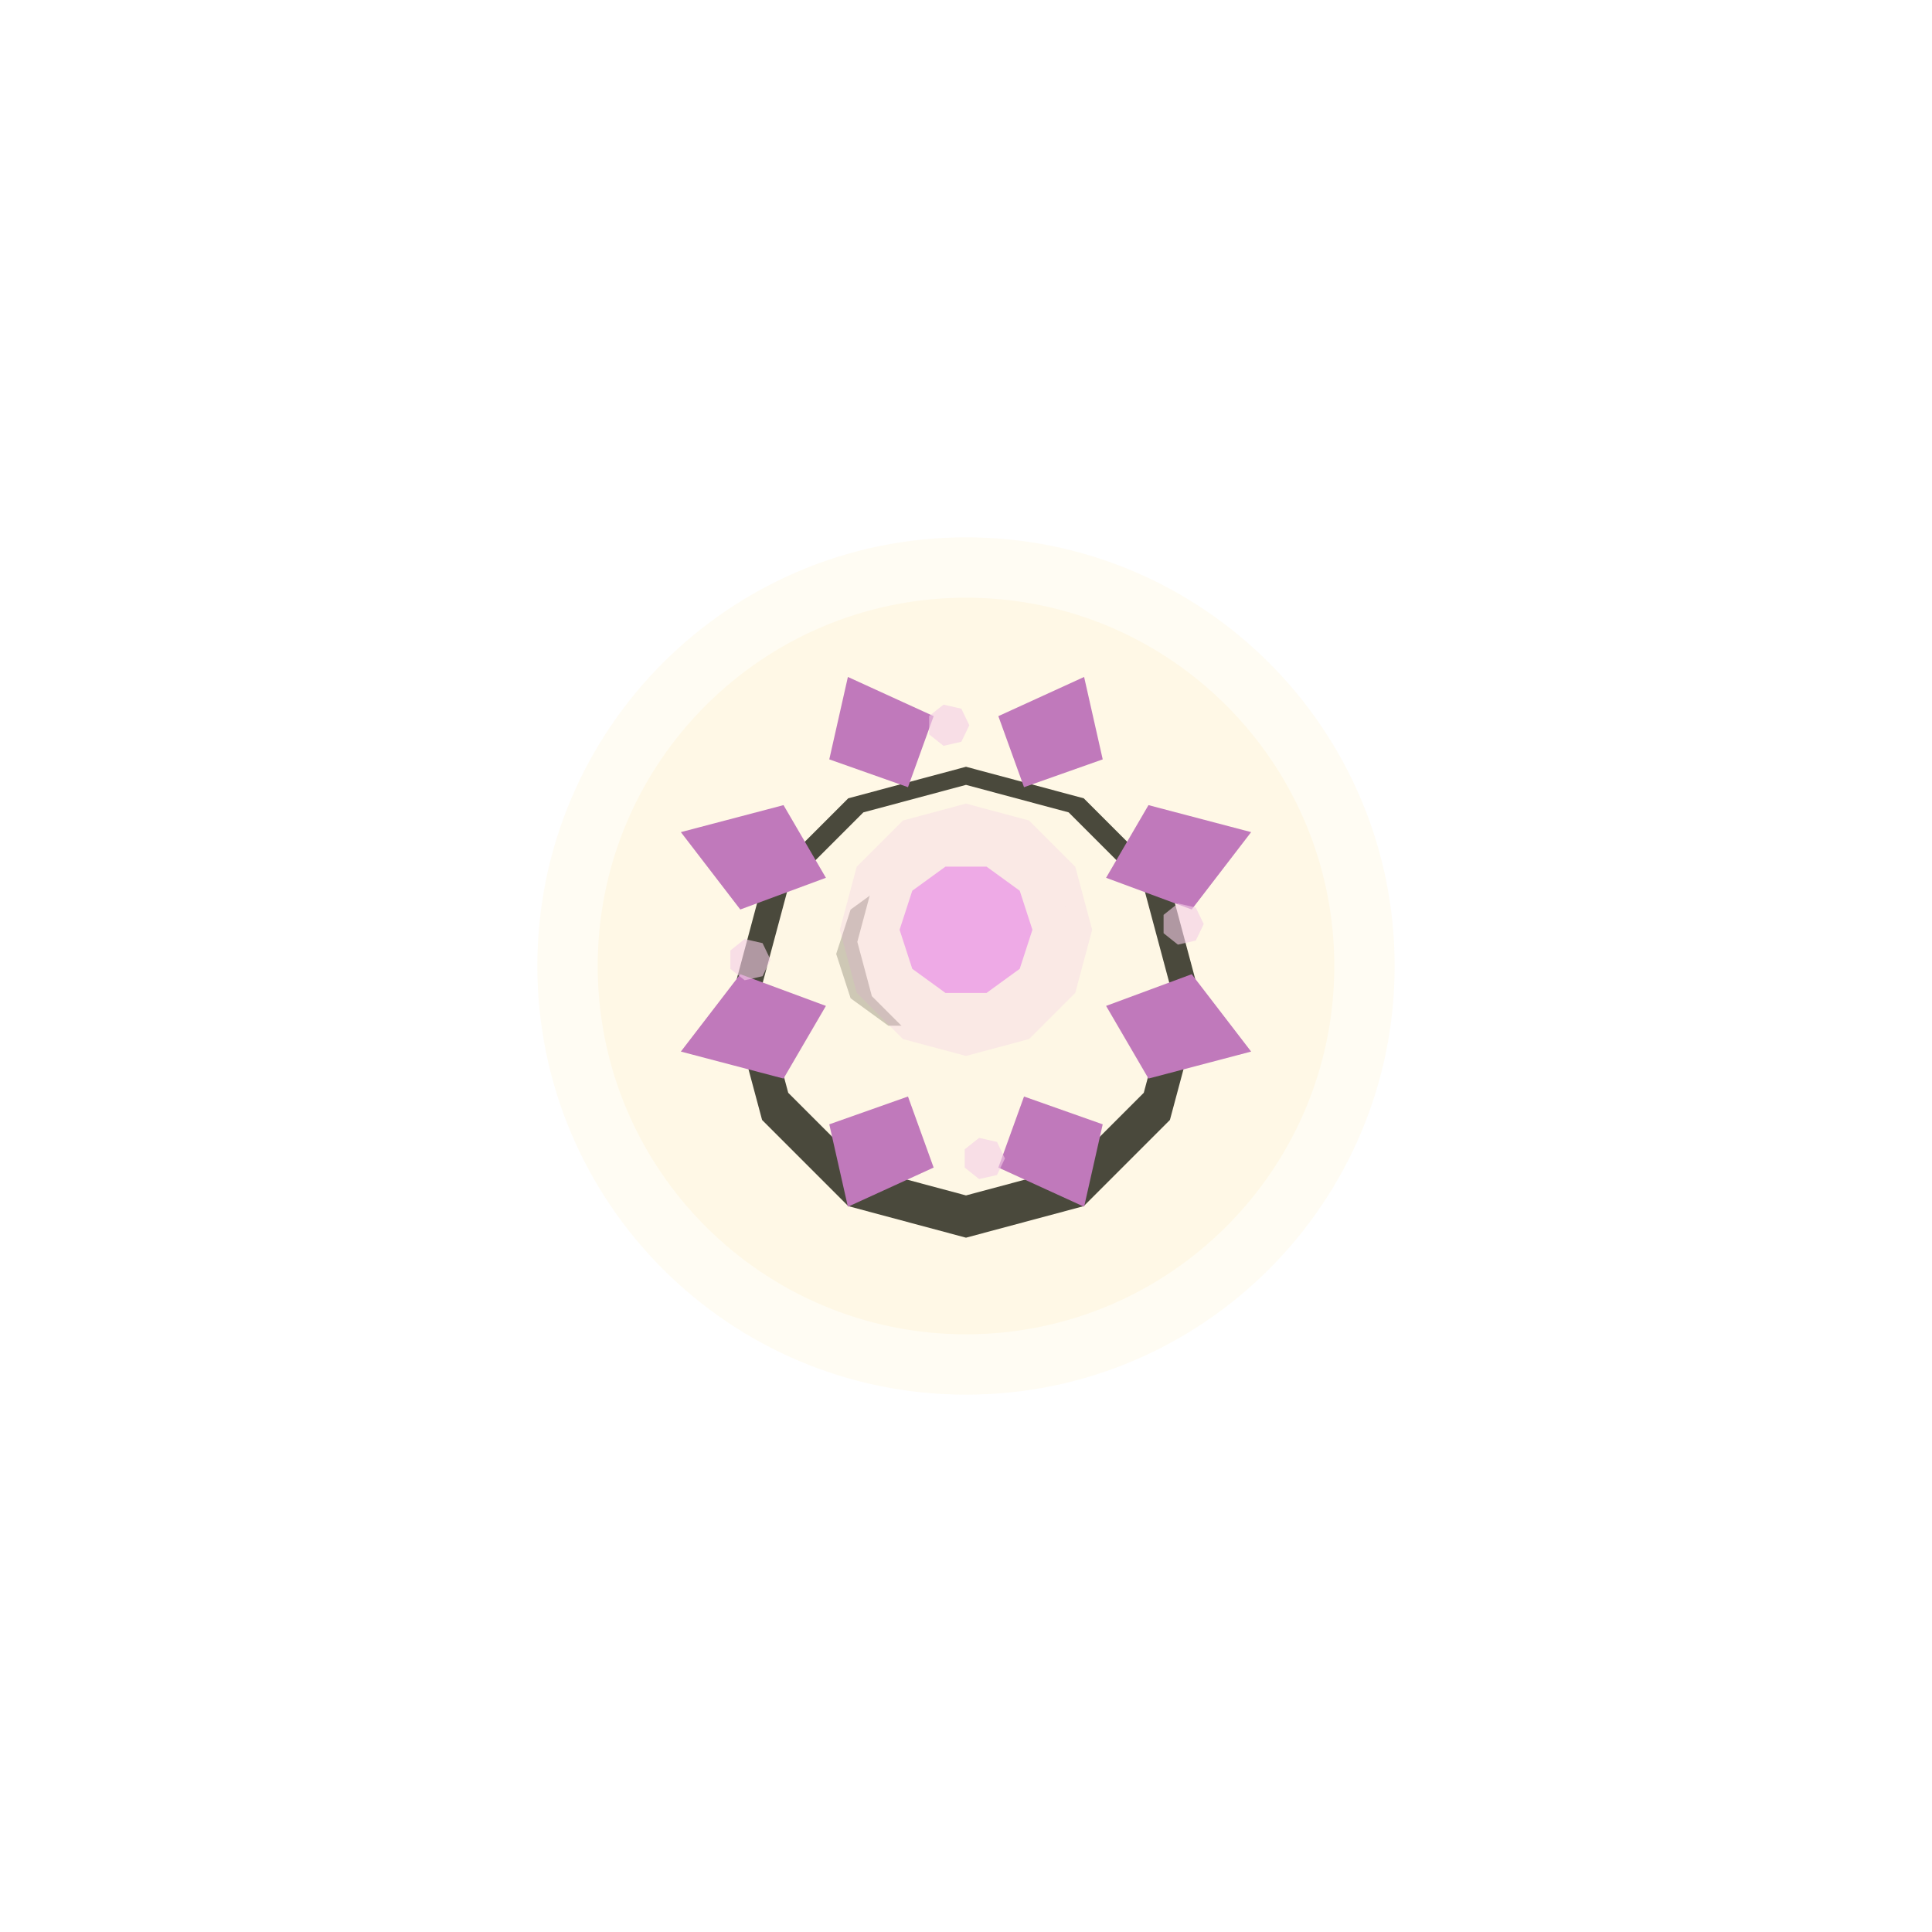
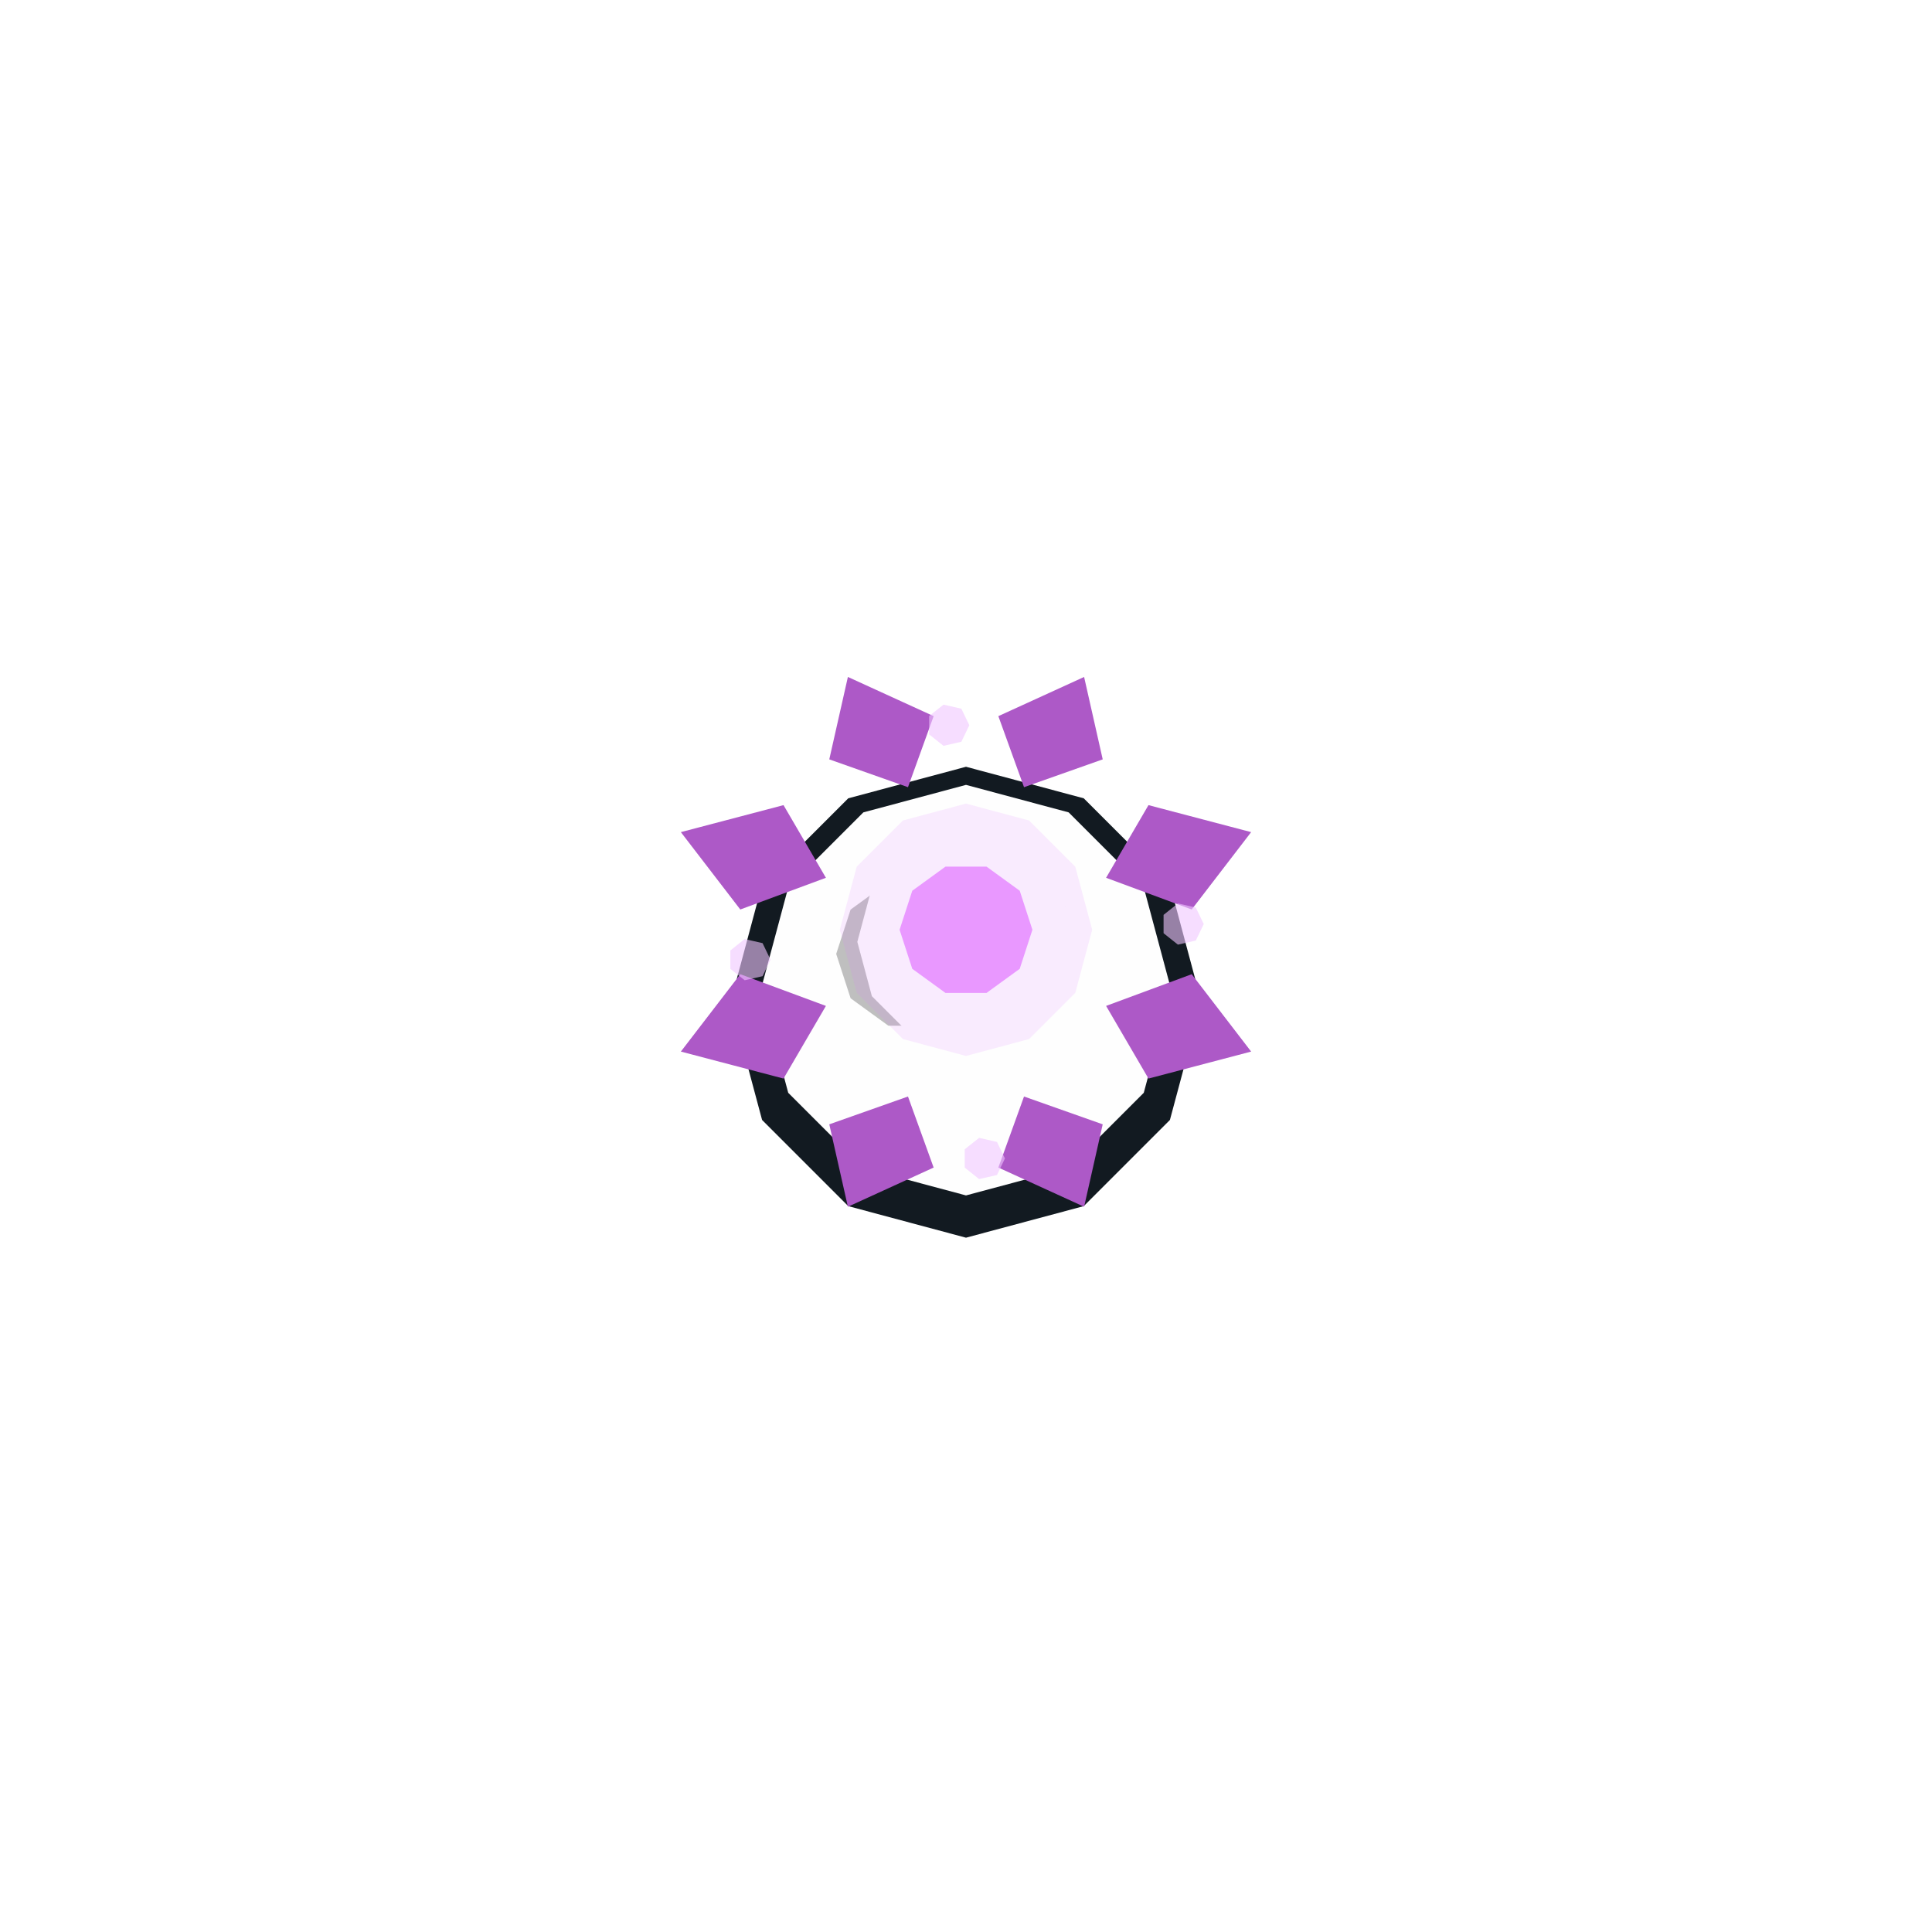
<svg xmlns="http://www.w3.org/2000/svg" width="256" height="256" viewBox="0 0 256 256">
  <g id="body">
    <path id="shape-0" fill="#121a21" d="M159.2 132.8L155.02 148.4L143.6 159.82ZM159.2 132.8L143.6 159.82L128 164ZM159.2 132.8L128 164L112.4 159.82ZM159.2 132.8L112.4 159.82L100.98 148.4ZM159.2 132.8L100.98 148.4L96.8 132.8ZM159.2 132.8L96.8 132.8L100.98 117.2ZM159.2 132.8L100.98 117.2L112.4 105.78ZM159.2 132.8L112.4 105.78L128 101.6ZM159.2 132.8L128 101.6L143.6 105.78ZM159.2 132.8L143.6 105.78L155.02 117.2Z" />
    <path id="shape-1" fill="#fefefe" d="M155.2 131.2L151.556 144.8L141.6 154.756ZM155.2 131.2L141.6 154.756L128 158.4ZM155.2 131.2L128 158.4L114.4 154.756ZM155.2 131.2L114.4 154.756L104.444 144.8ZM155.2 131.2L104.444 144.8L100.8 131.2ZM155.2 131.2L100.8 131.2L104.444 117.6ZM155.2 131.2L104.444 117.6L114.4 107.644ZM155.2 131.2L114.4 107.644L128 104ZM155.2 131.2L128 104L141.6 107.644ZM155.2 131.2L141.6 107.644L151.556 117.6Z" />
    <path id="shape-2" fill="#bfbfbf" d="M130.8 126.4L128.89 132.278L123.89 135.911ZM130.8 126.4L123.89 135.911L117.71 135.911ZM130.8 126.4L117.71 135.911L112.71 132.278ZM130.8 126.4L112.71 132.278L110.8 126.4ZM130.8 126.4L110.8 126.4L112.71 120.522ZM130.8 126.4L112.71 120.522L117.71 116.889ZM130.8 126.4L117.71 116.889L123.89 116.889ZM130.8 126.4L123.89 116.889L128.89 120.522Z" />
    <path id="shape-3" fill="#ad59c7" d="M165.783 139.339L152.179 142.916L146.562 133.288ZM165.783 139.339L146.562 133.288L157.907 129.087ZM143.65 159.901L132.287 154.707L135.688 145.293ZM143.65 159.901L135.688 145.293L146.116 148.979ZM112.35 159.901L109.884 148.979L120.312 145.293ZM112.35 159.901L120.312 145.293L123.713 154.707ZM90.217 139.339L98.093 129.087L109.438 133.288ZM90.217 139.339L109.438 133.288L103.821 142.916ZM90.217 110.261L103.821 106.684L109.438 116.312ZM90.217 110.261L109.438 116.312L98.093 120.513ZM112.35 89.699L123.713 94.893L120.312 104.307ZM112.35 89.699L120.312 104.307L109.884 100.621ZM143.65 89.699L146.116 100.621L135.688 104.307ZM143.65 89.699L135.688 104.307L132.287 94.893ZM165.783 110.261L157.907 120.513L146.562 116.312ZM165.783 110.261L146.562 116.312L152.179 106.684Z" />
    <path id="shape-4" fill="#fefefe" d="M142.4 124.8L140.471 132L135.2 137.271ZM142.4 124.8L135.2 137.271L128 139.2ZM142.4 124.8L128 139.2L120.8 137.271ZM142.4 124.8L120.8 137.271L115.529 132ZM142.4 124.8L115.529 132L113.6 124.8ZM142.4 124.8L113.6 124.8L115.529 117.6ZM142.4 124.8L115.529 117.6L120.8 112.329ZM142.4 124.8L120.8 112.329L128 110.4ZM142.4 124.8L128 110.4L135.2 112.329ZM142.4 124.8L135.2 112.329L140.471 117.6Z" />
    <path id="shape-5" fill="#eb9eff" d="M136.8 123.2L135.119 128.373L130.719 131.569ZM136.8 123.2L130.719 131.569L125.281 131.569ZM136.8 123.2L125.281 131.569L120.881 128.373ZM136.8 123.2L120.881 128.373L119.2 123.2ZM136.8 123.2L119.2 123.2L120.881 118.027ZM136.8 123.2L120.881 118.027L125.281 114.831ZM136.8 123.2L125.281 114.831L130.719 114.831ZM136.8 123.2L130.719 114.831L135.119 118.027Z" />
    <path id="shape-6" fill="#db75ff" fill-opacity="0.14" d="M144.72 123.2L142.48 131.56L136.36 137.68ZM144.72 123.2L136.36 137.68L128 139.92ZM144.72 123.2L128 139.92L119.64 137.68ZM144.72 123.2L119.64 137.68L113.52 131.56ZM144.72 123.2L113.52 131.56L111.28 123.2ZM144.72 123.2L111.28 123.2L113.52 114.84ZM144.72 123.2L113.52 114.84L119.64 108.72ZM144.72 123.2L119.64 108.72L128 106.48ZM144.72 123.2L128 106.48L136.36 108.72ZM144.72 123.2L136.36 108.72L142.48 114.84Z" />
    <path id="shape-7" fill="#f0c7ff" fill-opacity="0.6" d="M133.16 153.503L132.106 155.692L129.737 156.233ZM133.16 153.503L129.737 156.233L127.837 154.718ZM133.16 153.503L127.837 154.718L127.837 152.288ZM133.16 153.503L127.837 152.288L129.737 150.773ZM133.16 153.503L129.737 150.773L132.106 151.314ZM102.097 127.16L101.043 129.349L98.674 129.89ZM102.097 127.16L98.674 129.89L96.774 128.375ZM102.097 127.16L96.774 128.375L96.774 125.945ZM102.097 127.16L96.774 125.945L98.674 124.43ZM102.097 127.16L98.674 124.43L101.043 124.971ZM128.44 96.097L127.386 98.286L125.017 98.827ZM128.44 96.097L125.017 98.827L123.117 97.312ZM128.44 96.097L123.117 97.312L123.117 94.882ZM128.44 96.097L123.117 94.882L125.017 93.367ZM128.44 96.097L125.017 93.367L127.386 93.908ZM159.503 122.44L158.449 124.629L156.08 125.17ZM159.503 122.44L156.08 125.17L154.18 123.655ZM159.503 122.44L154.18 123.655L154.18 121.225ZM159.503 122.44L154.18 121.225L156.08 119.71ZM159.503 122.44L156.08 119.71L158.449 120.251Z" />
  </g>
-   <g id="hit">
+   <g id="hit" display="none">
    <circle id="hit-glow" cx="128" cy="128" r="56.8" fill="#fff0bf" fill-opacity="0.18" />
  </g>
-   <g id="attack">
+   <g id="attack" display="none">
    <circle id="attack-glow" cx="128" cy="128" r="48.8" fill="#ffba38" fill-opacity="0.07" />
  </g>
</svg>
